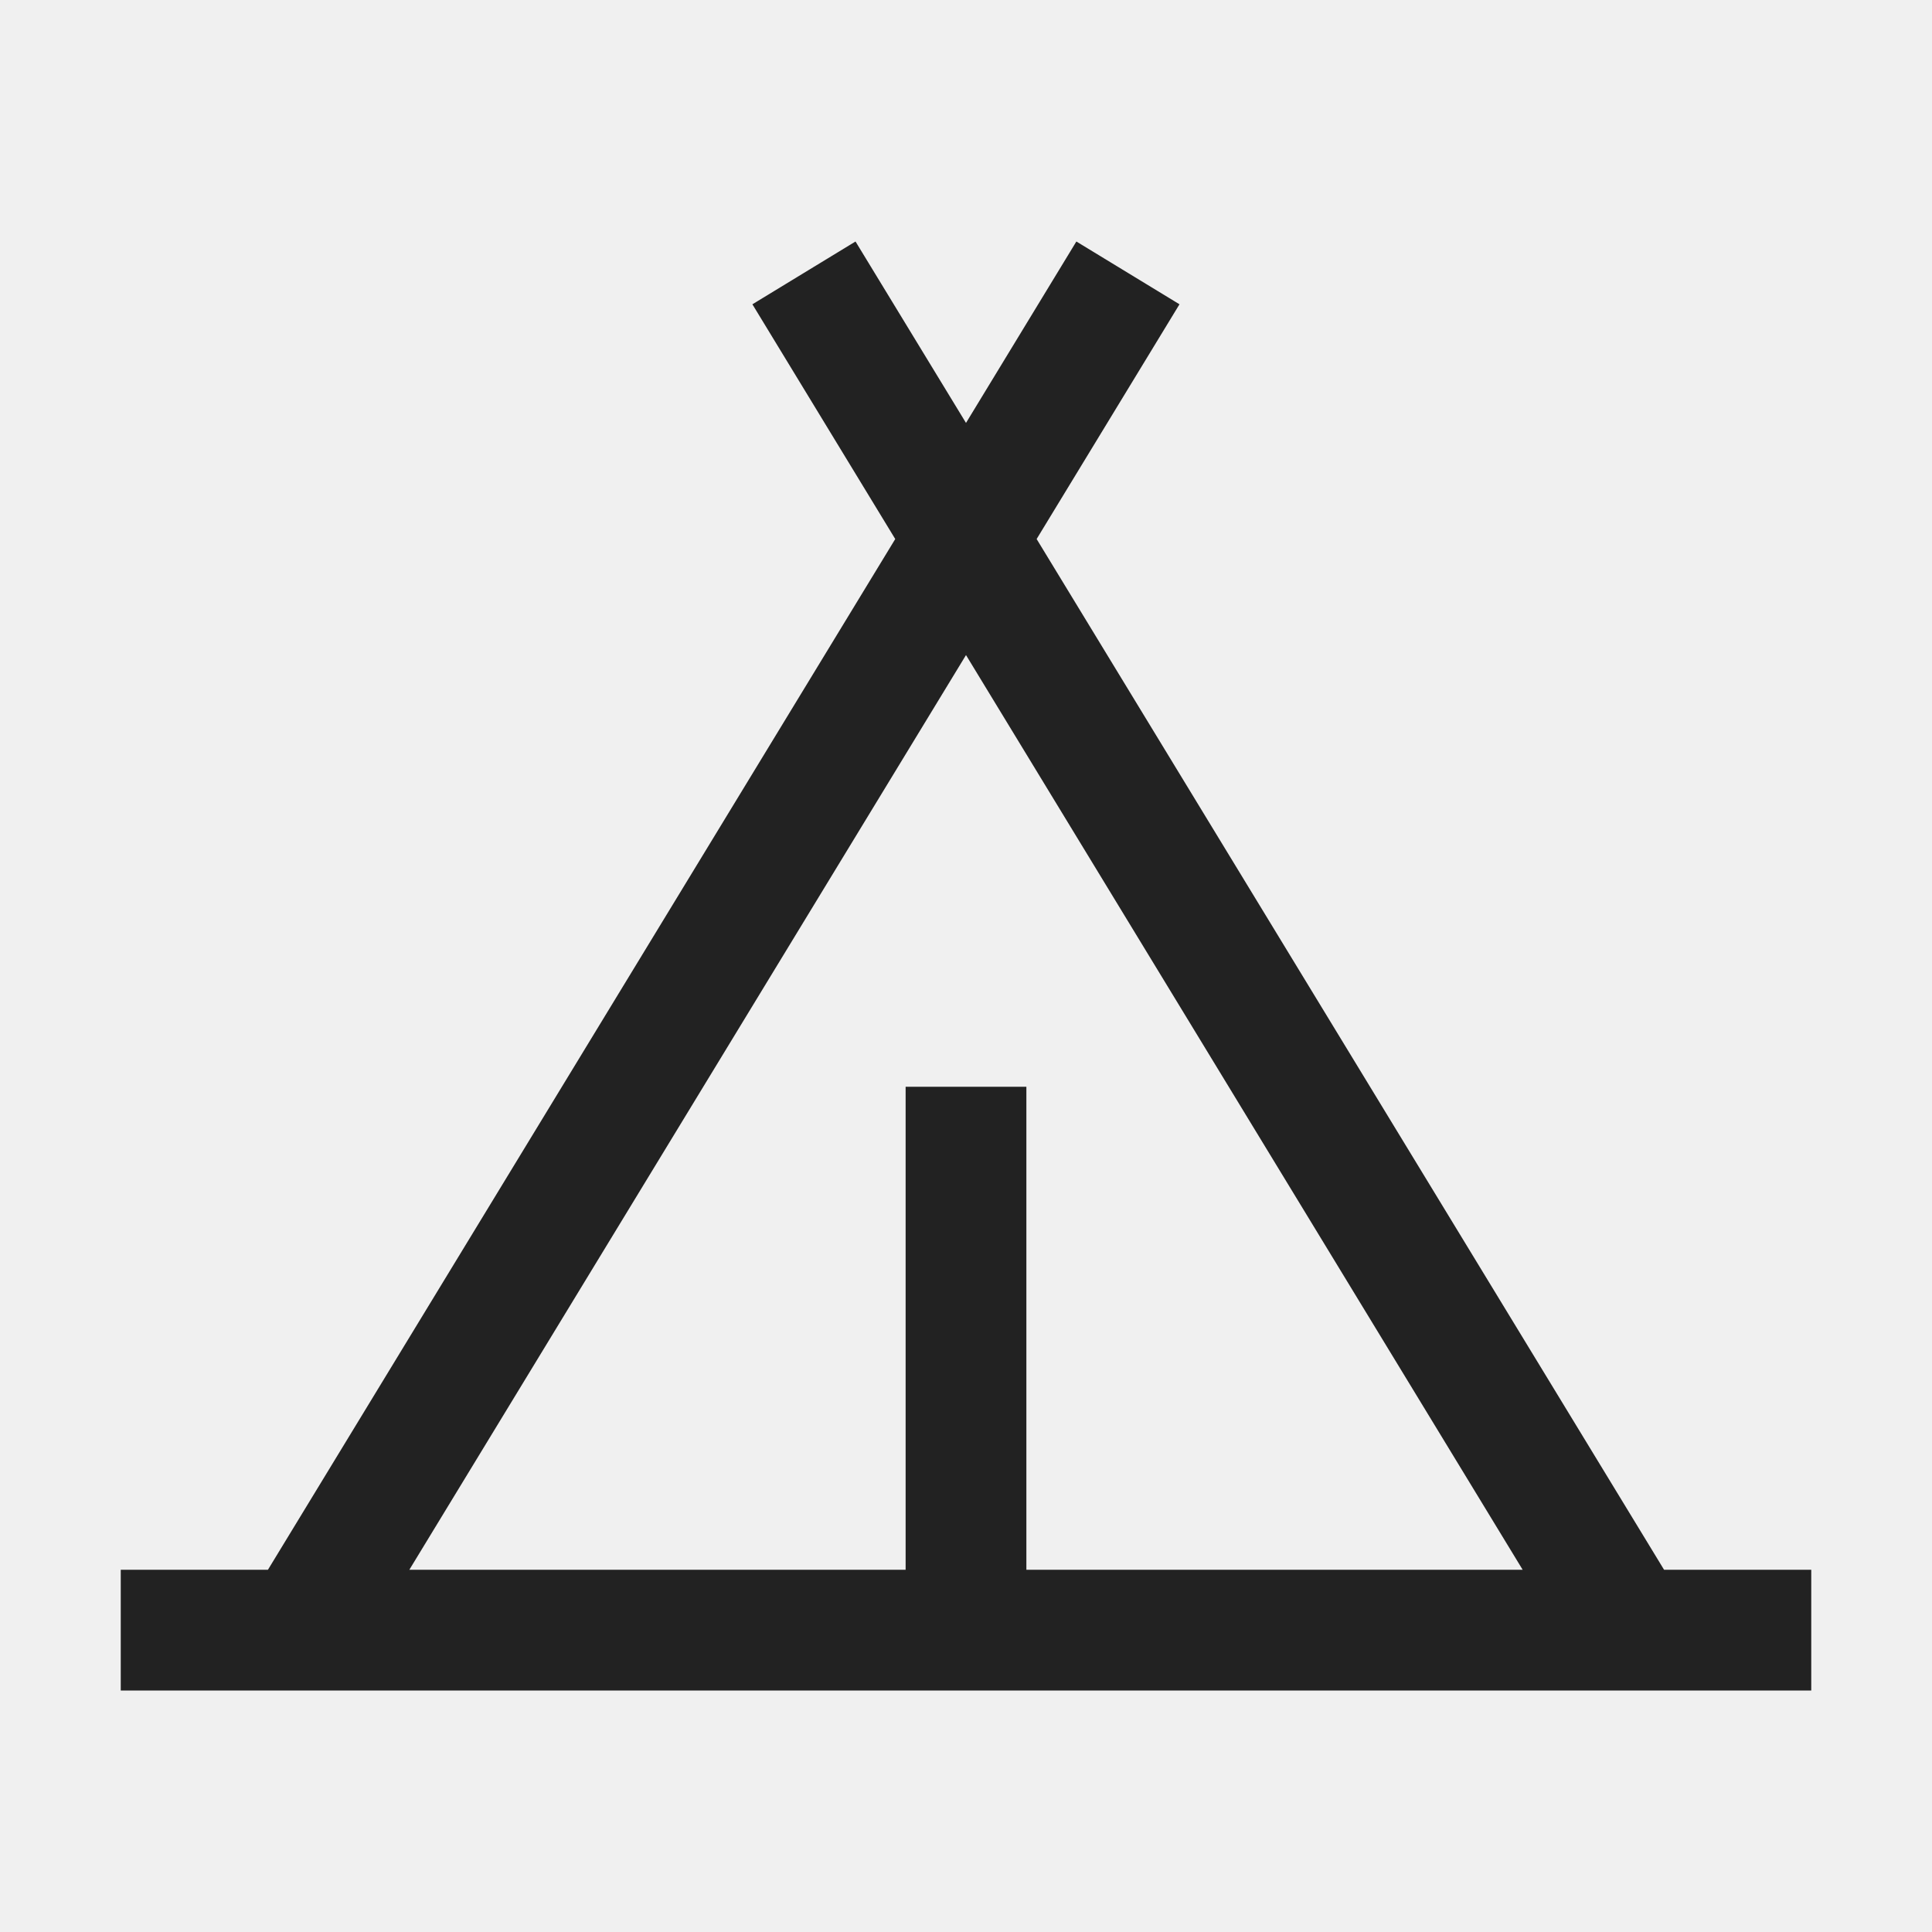
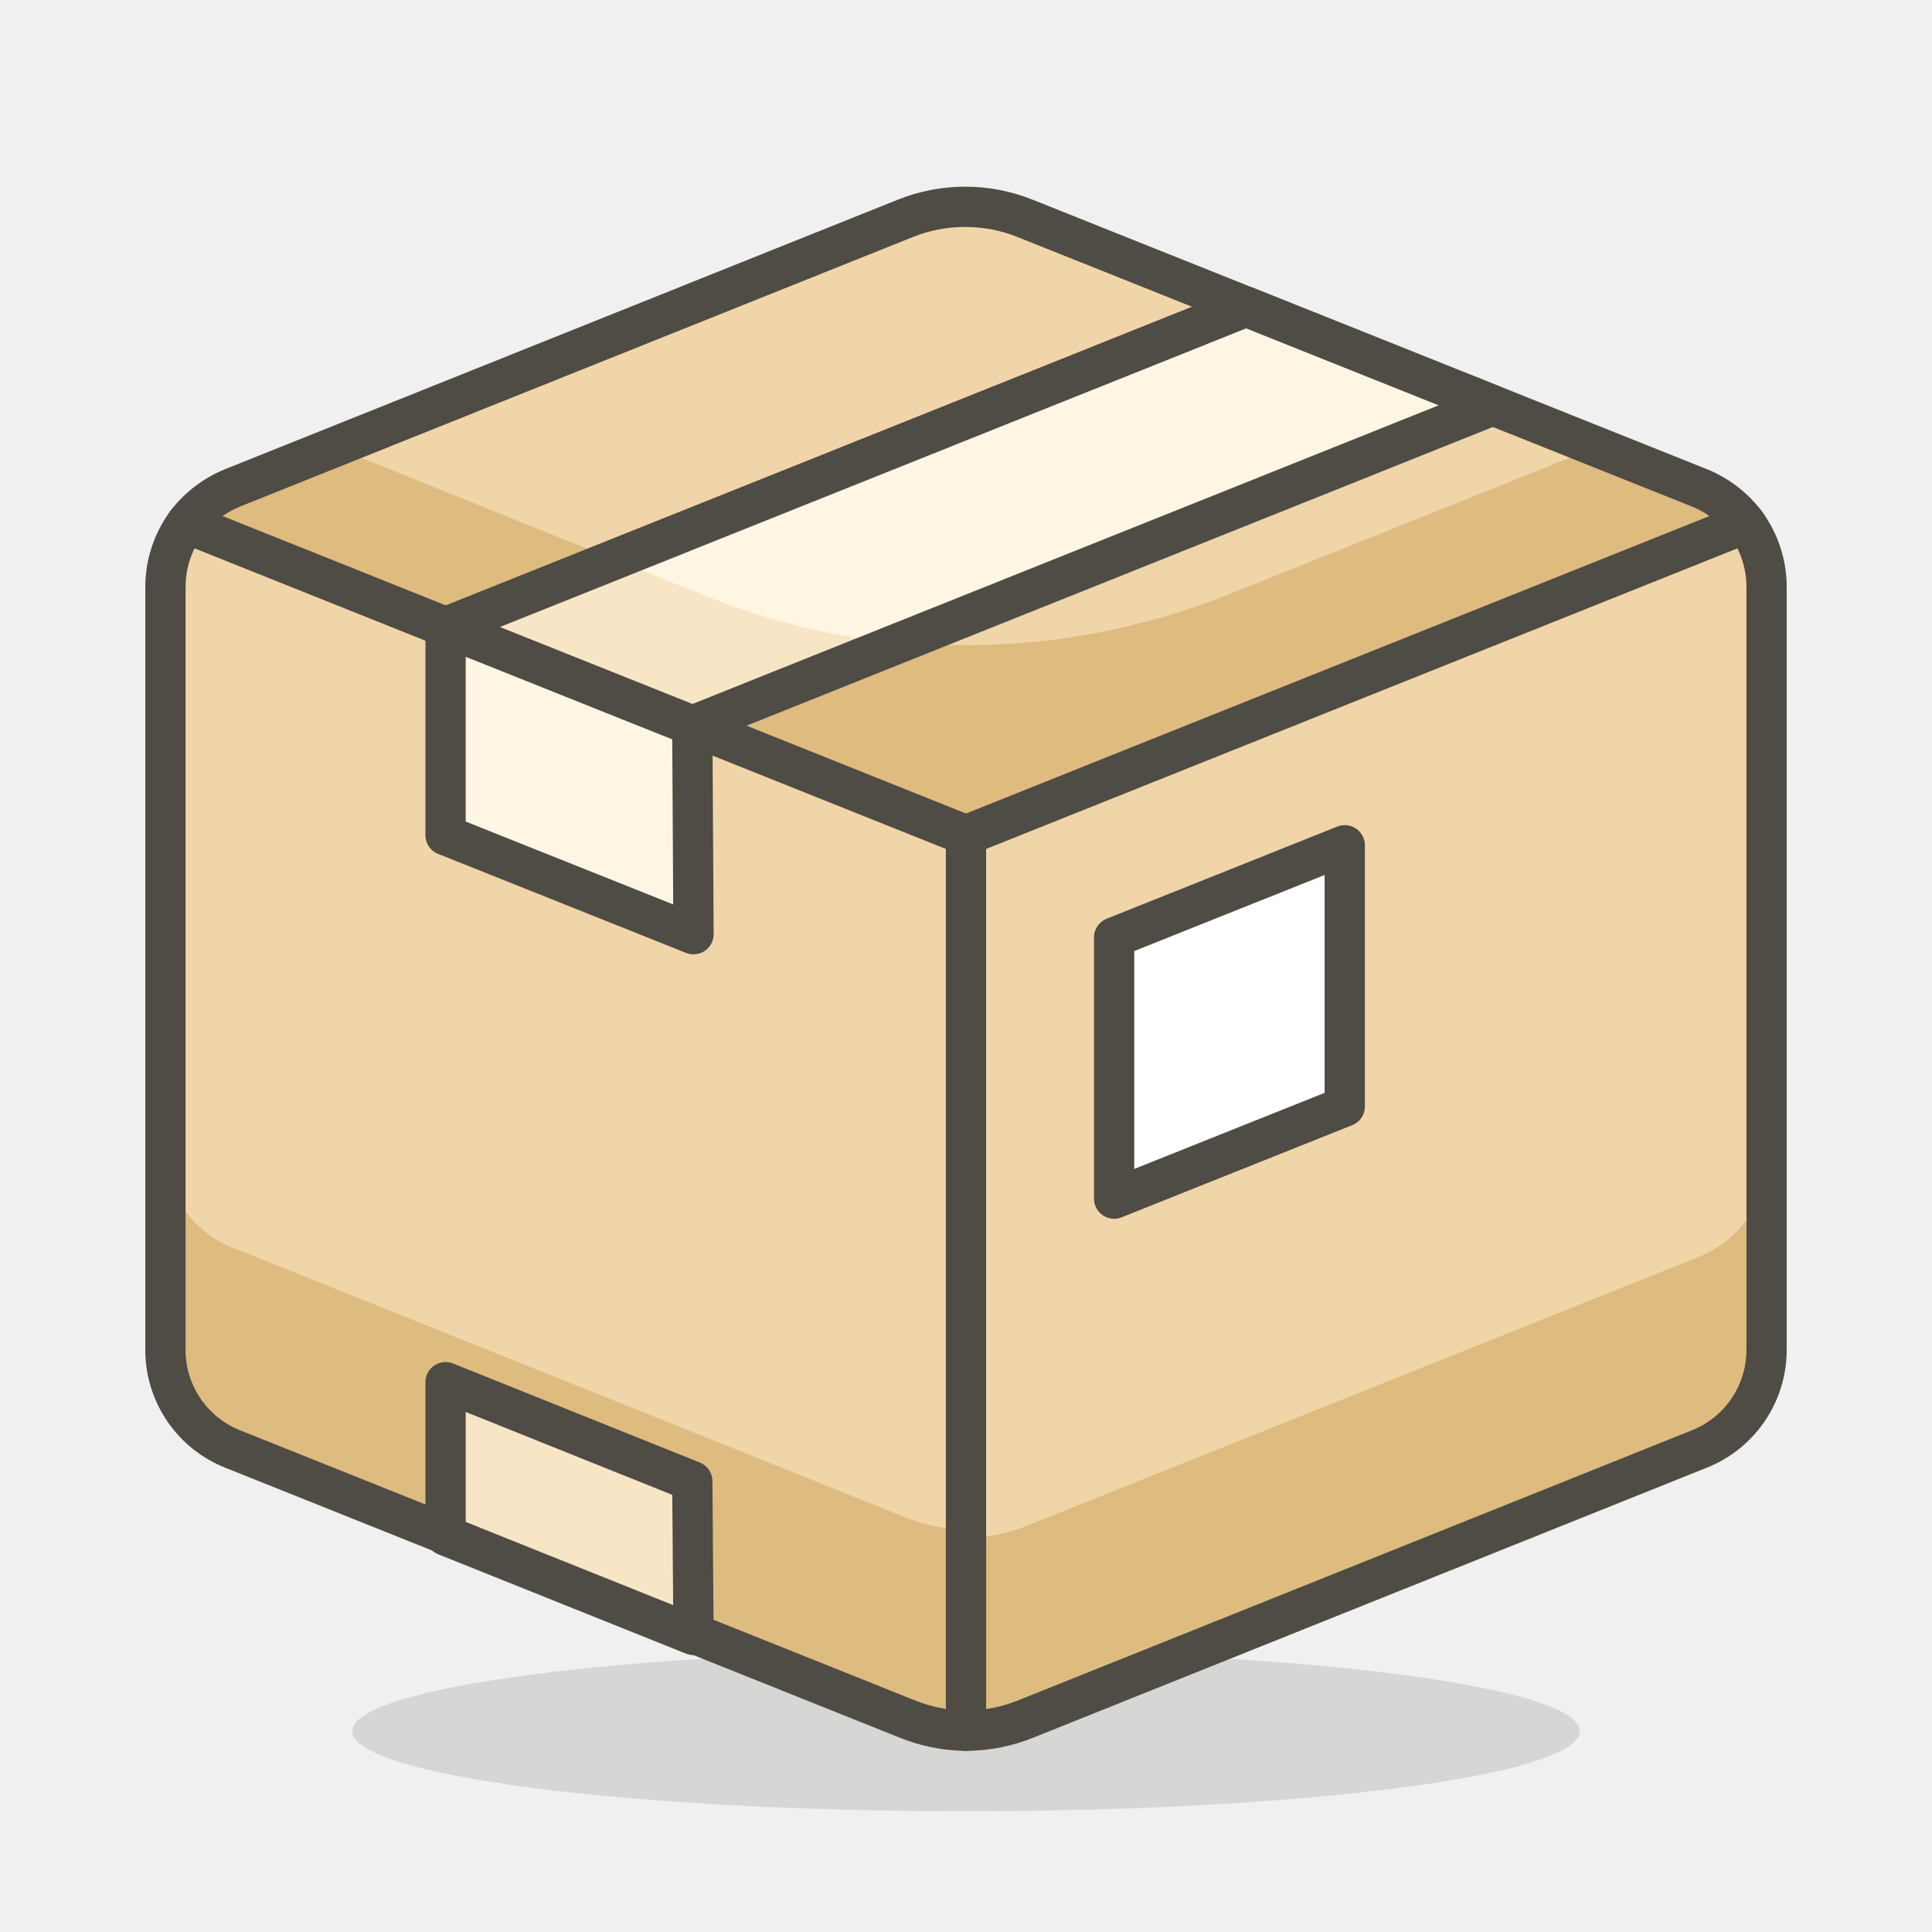
- <svg xmlns="http://www.w3.org/2000/svg" viewBox="0 0 32 32">
-   <style>
-     path { fill: #222; }
-     @media (prefers-color-scheme: dark) {
-       path { fill: #ffffff; }
-     }
-   </style>
-   <path d="M27.562 26L17.17 8.928l2.366-3.888L17.828 4L16 7.005L14.17 4l-1.708 1.04l2.366 3.888L4.438 26H2v2h28v-2zM16 10.85L25.22 26H17v-8h-2v8H6.78z" />
+ <svg xmlns="http://www.w3.org/2000/svg" width="32" height="32" viewBox="0 0 48 48">
+   <path fill="#45413c" d="M8.75 43.01a15.25 1.99 0 1 0 30.5 0a15.25 1.99 0 1 0-30.5 0" opacity=".15" />
+   <path fill="#f0d5a8" d="m5.78 36l16.74 6.7A4 4 0 0 0 24 43V20.75L4.63 13a2.68 2.68 0 0 0-.52 1.59v19A2.65 2.65 0 0 0 5.78 36" />
+   <path fill="#debb7e" d="M5.78 31a2.64 2.64 0 0 1-1.67-2.46v5A2.65 2.65 0 0 0 5.78 36l16.74 6.7A4 4 0 0 0 24 43v-5a4 4 0 0 1-1.48-.29Z" />
+   <path fill="none" stroke="#4f4b45" stroke-linejoin="round" d="m5.78 36l16.74 6.7A4 4 0 0 0 24 43V20.75L4.63 13a2.68 2.68 0 0 0-.52 1.59v19A2.65 2.65 0 0 0 5.78 36Z" />
+   <path fill="#f0d5a8" d="M42.22 36a2.65 2.65 0 0 0 1.67-2.46V14.59a2.68 2.68 0 0 0-.52-1.59L24 20.75V43a4 4 0 0 0 1.48-.29Z" />
+   <path fill="#debb7e" d="m42.22 31.22l-16.74 6.7a4 4 0 0 1-1.48.28V43a4 4 0 0 0 1.48-.29L42.22 36a2.65 2.65 0 0 0 1.67-2.46v-4.78a2.65 2.65 0 0 1-1.67 2.46" />
+   <path fill="none" stroke="#4f4b45" stroke-linejoin="round" d="M42.22 36a2.65 2.65 0 0 0 1.67-2.46V14.59a2.68 2.68 0 0 0-.52-1.59L24 20.75V43a4 4 0 0 0 1.48-.29Z" />
+   <path fill="#f0d5a8" d="M42.22 12.12L25.48 5.43a4 4 0 0 0-3 0l-16.7 6.69a2.73 2.73 0 0 0-1.15.88L24 20.75L43.37 13a2.73 2.73 0 0 0-1.15-.88" />
+   <path fill="#debb7e" d="m42.22 12.12l-.56-.22l-2-.79l-9.14 3.66a17.65 17.65 0 0 1-13.1 0l-9.11-3.66l-2.53 1a2.73 2.73 0 0 0-1.15.89L24 20.75L43.37 13a2.73 2.73 0 0 0-1.15-.88" />
+   <path fill="none" stroke="#4f4b45" stroke-linejoin="round" d="M42.22 12.12L25.48 5.43a4 4 0 0 0-3 0l-16.7 6.69a2.73 2.73 0 0 0-1.15.88L24 20.75L43.37 13a2.73 2.73 0 0 0-1.15-.88Z" />
+   <path fill="#fff" stroke="#4f4b45" stroke-linejoin="round" d="m33.41 27.49l-5.73 2.29v-6.49L33.41 21z" />
+   <path fill="#fff5e3" d="m17.2 18.03l19.89-7.96l-6.13-2.45l-19.89 7.96z" />
+   <path fill="#f7e5c6" d="m17.45 14.77l-2.18-.87l-4.2 1.68L17.2 18l5.19-2a17.8 17.8 0 0 1-4.94-1.23" />
+   <path fill="none" stroke="#4f4b45" stroke-linejoin="round" d="m17.2 18.03l19.89-7.96l-6.13-2.45l-19.89 7.96z" />
+   <path fill="#fff5e3" stroke="#4f4b45" stroke-linejoin="round" d="M11.07 15.58v5.17l6.16 2.46l-.03-5.18z" />
+   <path fill="#f7e5c6" stroke="#4f4b45" stroke-linejoin="round" d="M11.07 34.34v3.81l6.16 2.47l-.03-3.82z" />
</svg>
